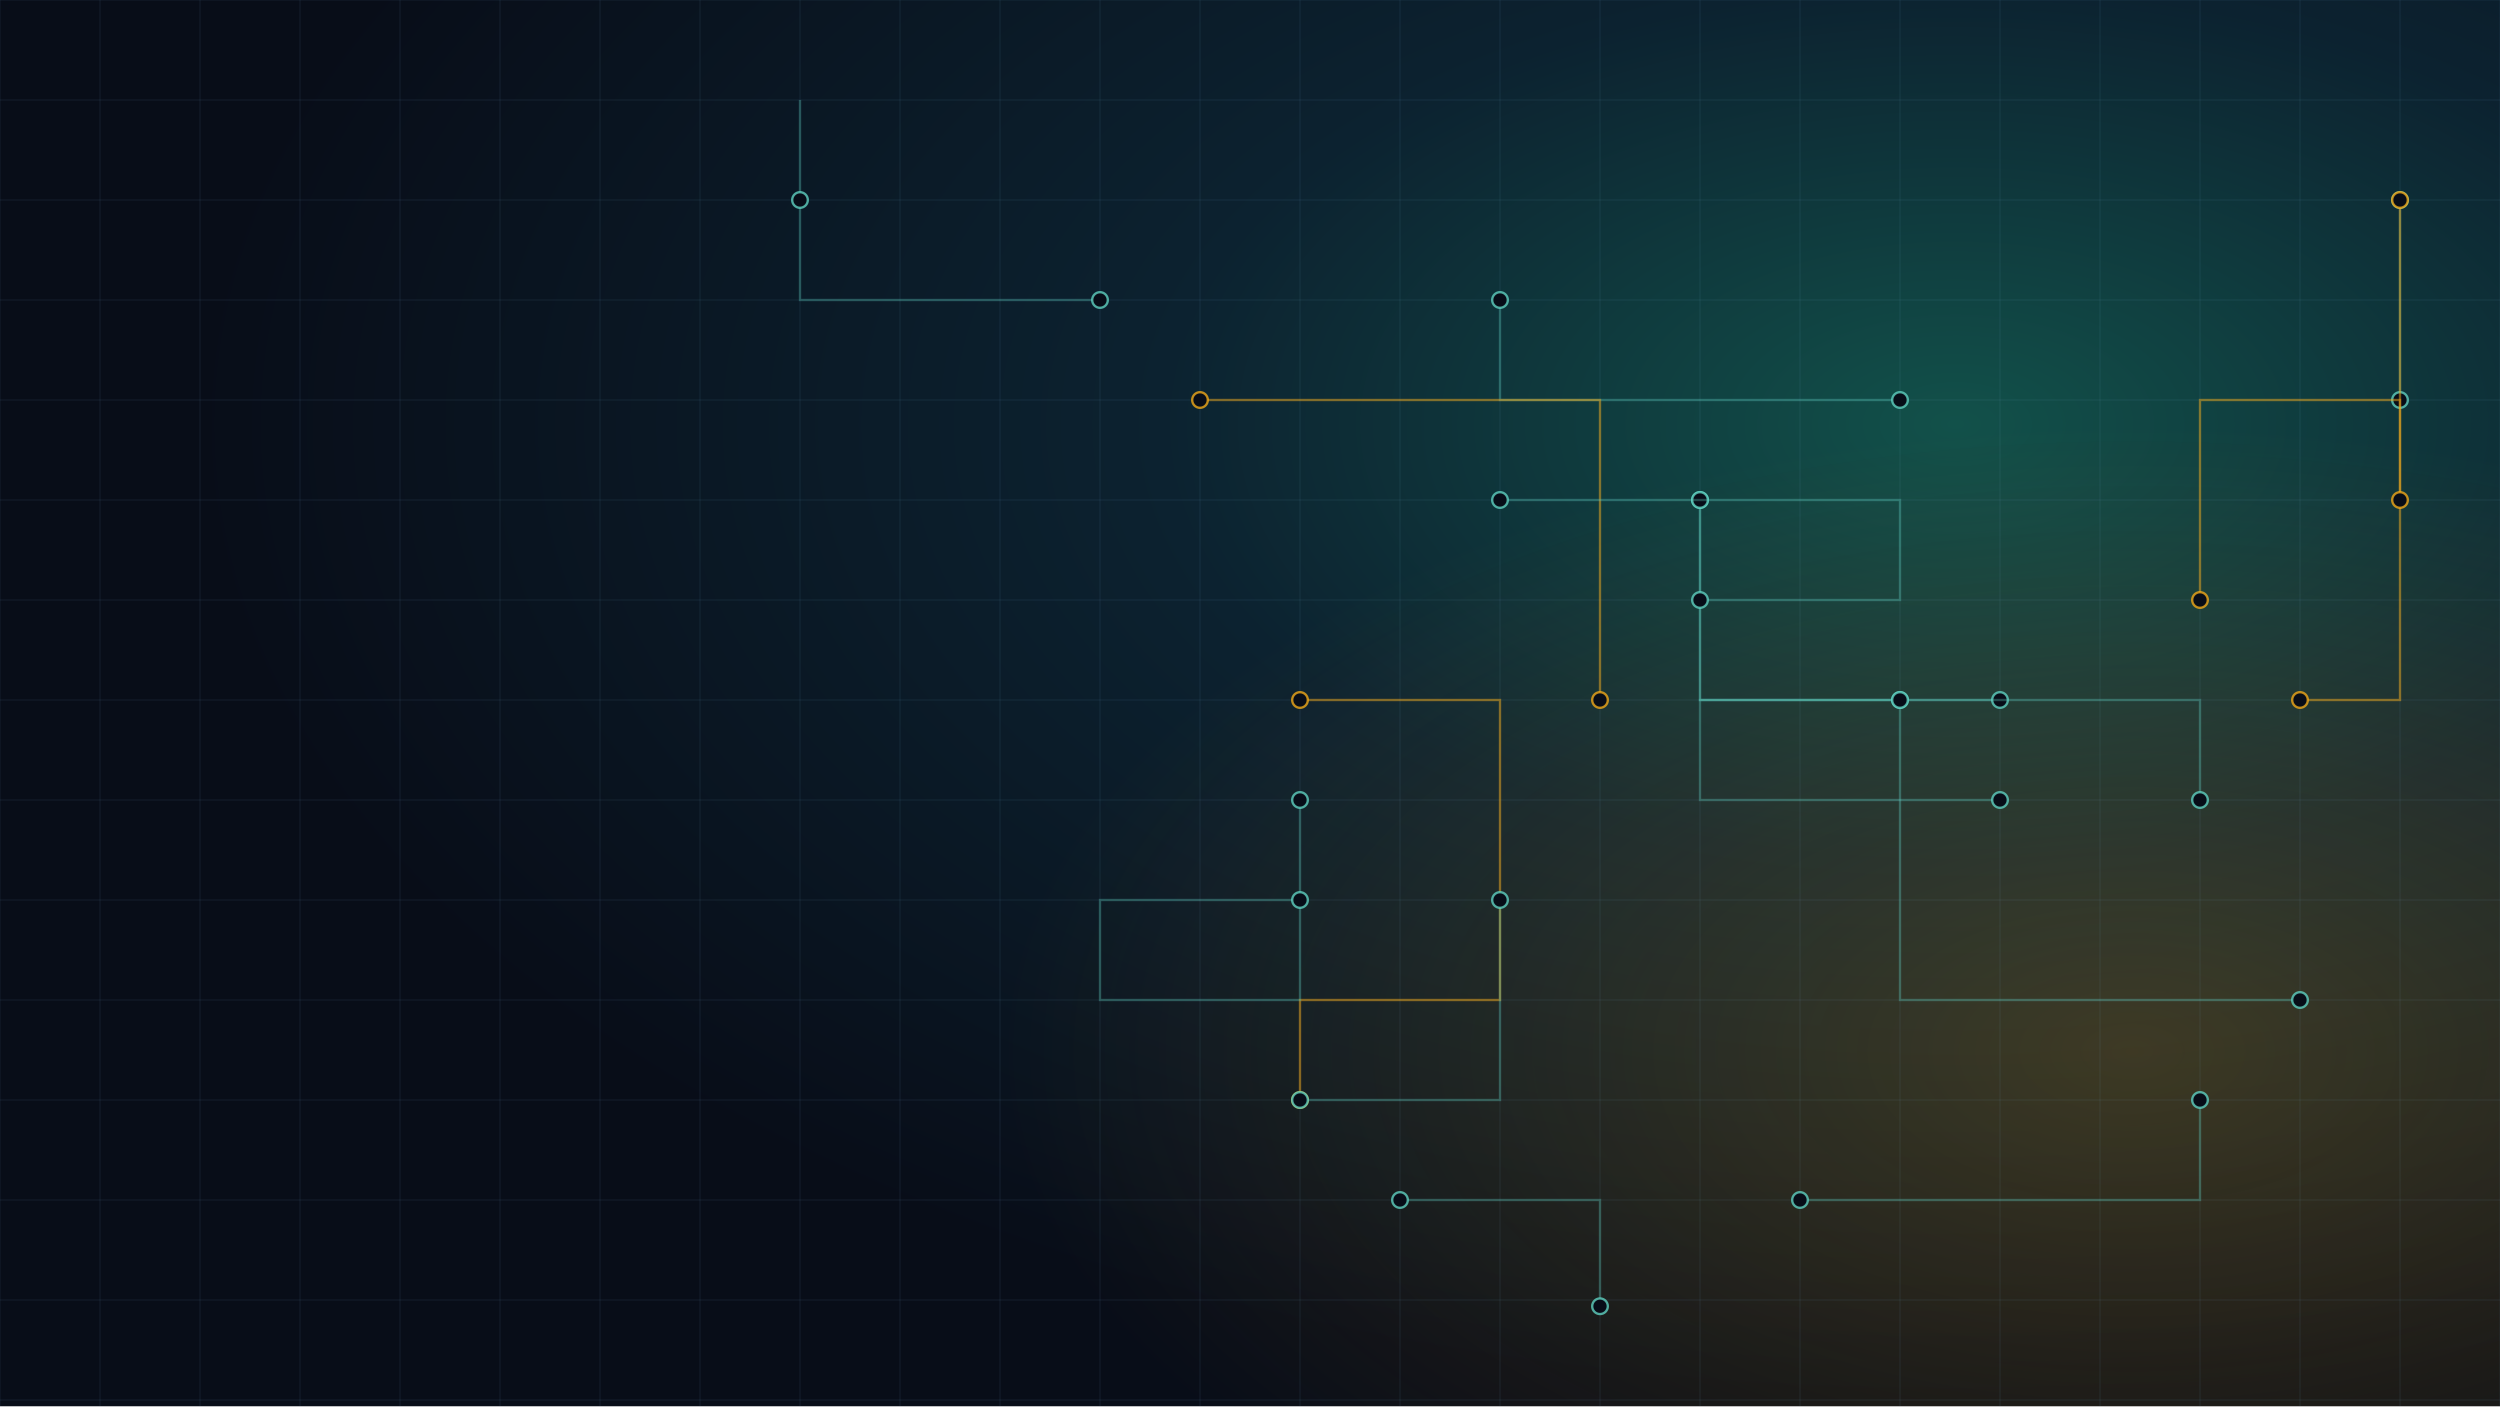
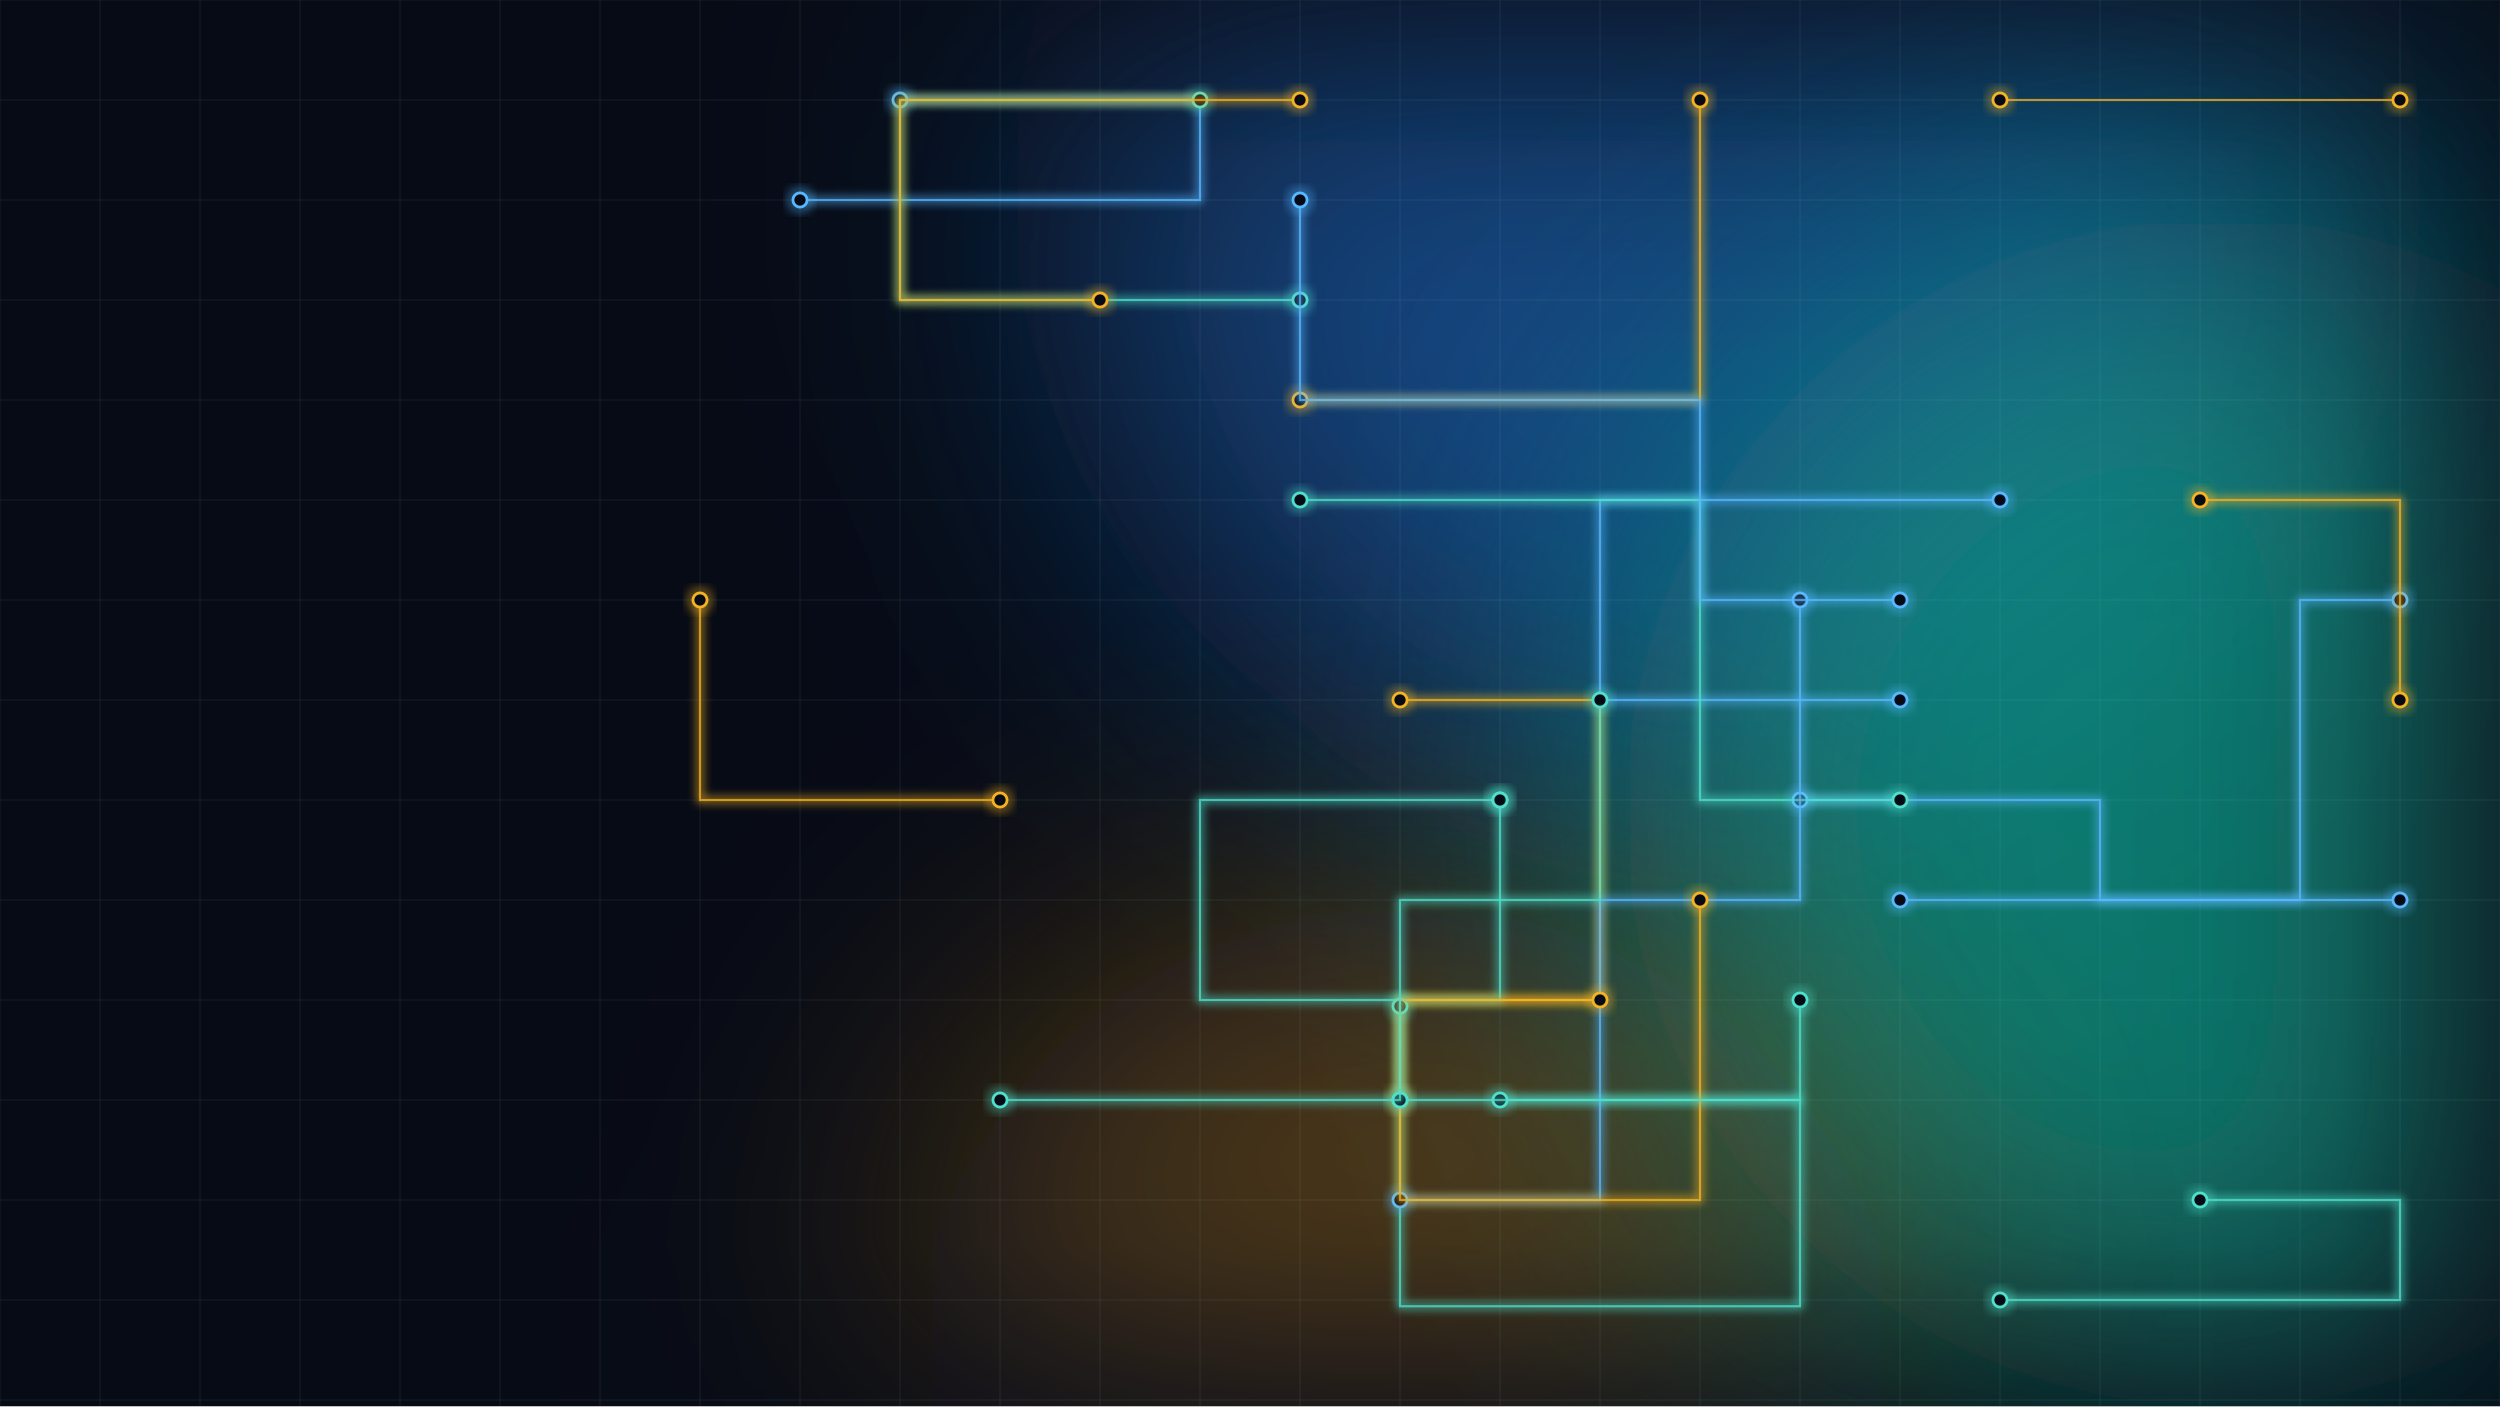
<svg xmlns="http://www.w3.org/2000/svg" viewBox="0 0 1600 900" preserveAspectRatio="xMidYMid slice">
  <defs>
-     <radialGradient id="g" cx="78%" cy="30%" r="70%">
-       <stop offset="0" stop-color="#12514a" />
-       <stop offset=".45" stop-color="#0c2230" />
-       <stop offset="1" stop-color="#080d18" />
-     </radialGradient>
-     <radialGradient id="a" cx="85%" cy="75%" r="45%">
-       <stop offset="0" stop-color="#f0a91a" stop-opacity=".22" />
-       <stop offset="1" stop-color="#f0a91a" stop-opacity="0" />
-     </radialGradient>
+     <filter id="b" x="-50%" y="-50%" width="200%" height="200%">
+       <feGaussianBlur stdDeviation="110" />
+     </filter>
+     <filter id="s">
+       <feGaussianBlur stdDeviation="3" />
+     </filter>
  </defs>
-   <rect width="1600" height="900" fill="url(#g)" />
-   <rect width="1600" height="900" fill="url(#a)" />
-   <path d="M0 0V900" stroke="#7fb8c9" stroke-opacity=".07" />
-   <path d="M64 0V900" stroke="#7fb8c9" stroke-opacity=".07" />
-   <path d="M128 0V900" stroke="#7fb8c9" stroke-opacity=".07" />
-   <path d="M192 0V900" stroke="#7fb8c9" stroke-opacity=".07" />
-   <path d="M256 0V900" stroke="#7fb8c9" stroke-opacity=".07" />
-   <path d="M320 0V900" stroke="#7fb8c9" stroke-opacity=".07" />
-   <path d="M384 0V900" stroke="#7fb8c9" stroke-opacity=".07" />
-   <path d="M448 0V900" stroke="#7fb8c9" stroke-opacity=".07" />
-   <path d="M512 0V900" stroke="#7fb8c9" stroke-opacity=".07" />
-   <path d="M576 0V900" stroke="#7fb8c9" stroke-opacity=".07" />
-   <path d="M640 0V900" stroke="#7fb8c9" stroke-opacity=".07" />
-   <path d="M704 0V900" stroke="#7fb8c9" stroke-opacity=".07" />
-   <path d="M768 0V900" stroke="#7fb8c9" stroke-opacity=".07" />
-   <path d="M832 0V900" stroke="#7fb8c9" stroke-opacity=".07" />
-   <path d="M896 0V900" stroke="#7fb8c9" stroke-opacity=".07" />
-   <path d="M960 0V900" stroke="#7fb8c9" stroke-opacity=".07" />
-   <path d="M1024 0V900" stroke="#7fb8c9" stroke-opacity=".07" />
-   <path d="M1088 0V900" stroke="#7fb8c9" stroke-opacity=".07" />
-   <path d="M1152 0V900" stroke="#7fb8c9" stroke-opacity=".07" />
-   <path d="M1216 0V900" stroke="#7fb8c9" stroke-opacity=".07" />
-   <path d="M1280 0V900" stroke="#7fb8c9" stroke-opacity=".07" />
-   <path d="M1344 0V900" stroke="#7fb8c9" stroke-opacity=".07" />
-   <path d="M1408 0V900" stroke="#7fb8c9" stroke-opacity=".07" />
-   <path d="M1472 0V900" stroke="#7fb8c9" stroke-opacity=".07" />
-   <path d="M1536 0V900" stroke="#7fb8c9" stroke-opacity=".07" />
-   <path d="M1600 0V900" stroke="#7fb8c9" stroke-opacity=".07" />
-   <path d="M0 0H1600" stroke="#7fb8c9" stroke-opacity=".07" />
-   <path d="M0 64H1600" stroke="#7fb8c9" stroke-opacity=".07" />
-   <path d="M0 128H1600" stroke="#7fb8c9" stroke-opacity=".07" />
-   <path d="M0 192H1600" stroke="#7fb8c9" stroke-opacity=".07" />
-   <path d="M0 256H1600" stroke="#7fb8c9" stroke-opacity=".07" />
-   <path d="M0 320H1600" stroke="#7fb8c9" stroke-opacity=".07" />
-   <path d="M0 384H1600" stroke="#7fb8c9" stroke-opacity=".07" />
-   <path d="M0 448H1600" stroke="#7fb8c9" stroke-opacity=".07" />
-   <path d="M0 512H1600" stroke="#7fb8c9" stroke-opacity=".07" />
-   <path d="M0 576H1600" stroke="#7fb8c9" stroke-opacity=".07" />
-   <path d="M0 640H1600" stroke="#7fb8c9" stroke-opacity=".07" />
-   <path d="M0 704H1600" stroke="#7fb8c9" stroke-opacity=".07" />
-   <path d="M0 768H1600" stroke="#7fb8c9" stroke-opacity=".07" />
-   <path d="M0 832H1600" stroke="#7fb8c9" stroke-opacity=".07" />
-   <path d="M0 896H1600" stroke="#7fb8c9" stroke-opacity=".07" />
-   <path d="M832 448 L960 448 L960 640 L832 640 L832 704" fill="none" stroke="#f0a91a" stroke-opacity="0.5" stroke-width="1.5" />
-   <circle cx="832" cy="448" r="5" fill="#080d18" stroke="#f0a91a" stroke-opacity=".8" stroke-width="1.5" />
-   <circle cx="832" cy="704" r="5" fill="#080d18" stroke="#f0a91a" stroke-opacity=".8" stroke-width="1.5" />
-   <path d="M1536 256 L1536 256 L1536 128 L1536 128" fill="none" stroke="#5fd0c0" stroke-opacity="0.32" stroke-width="1.5" />
-   <circle cx="1536" cy="256" r="5" fill="#080d18" stroke="#5fd0c0" stroke-opacity=".8" stroke-width="1.5" />
-   <circle cx="1536" cy="128" r="5" fill="#080d18" stroke="#5fd0c0" stroke-opacity=".8" stroke-width="1.5" />
-   <path d="M1216 256 L960 256 L960 192" fill="none" stroke="#5fd0c0" stroke-opacity="0.32" stroke-width="1.5" />
-   <circle cx="1216" cy="256" r="5" fill="#080d18" stroke="#5fd0c0" stroke-opacity=".8" stroke-width="1.5" />
-   <circle cx="960" cy="192" r="5" fill="#080d18" stroke="#5fd0c0" stroke-opacity=".8" stroke-width="1.5" />
-   <path d="M1280 448 L1088 448 L1088 320" fill="none" stroke="#5fd0c0" stroke-opacity="0.32" stroke-width="1.5" />
-   <circle cx="1280" cy="448" r="5" fill="#080d18" stroke="#5fd0c0" stroke-opacity=".8" stroke-width="1.5" />
-   <circle cx="1088" cy="320" r="5" fill="#080d18" stroke="#5fd0c0" stroke-opacity=".8" stroke-width="1.5" />
-   <path d="M896 768 L1024 768 L1024 836" fill="none" stroke="#5fd0c0" stroke-opacity="0.32" stroke-width="1.5" />
-   <circle cx="896" cy="768" r="5" fill="#080d18" stroke="#5fd0c0" stroke-opacity=".8" stroke-width="1.5" />
-   <circle cx="1024" cy="836" r="5" fill="#080d18" stroke="#5fd0c0" stroke-opacity=".8" stroke-width="1.5" />
-   <path d="M1472 448 L1536 448 L1536 256 L1408 256 L1408 384" fill="none" stroke="#f0a91a" stroke-opacity="0.5" stroke-width="1.5" />
-   <circle cx="1472" cy="448" r="5" fill="#080d18" stroke="#f0a91a" stroke-opacity=".8" stroke-width="1.5" />
-   <circle cx="1408" cy="384" r="5" fill="#080d18" stroke="#f0a91a" stroke-opacity=".8" stroke-width="1.5" />
-   <path d="M1152 768 L1408 768 L1408 704" fill="none" stroke="#5fd0c0" stroke-opacity="0.32" stroke-width="1.5" />
-   <circle cx="1152" cy="768" r="5" fill="#080d18" stroke="#5fd0c0" stroke-opacity=".8" stroke-width="1.5" />
-   <circle cx="1408" cy="704" r="5" fill="#080d18" stroke="#5fd0c0" stroke-opacity=".8" stroke-width="1.5" />
-   <path d="M704 192 L512 192 L512 64 L512 64 L512 128" fill="none" stroke="#5fd0c0" stroke-opacity="0.32" stroke-width="1.5" />
-   <circle cx="704" cy="192" r="5" fill="#080d18" stroke="#5fd0c0" stroke-opacity=".8" stroke-width="1.5" />
-   <circle cx="512" cy="128" r="5" fill="#080d18" stroke="#5fd0c0" stroke-opacity=".8" stroke-width="1.5" />
-   <path d="M832 576 L704 576 L704 640 L832 640 L832 512" fill="none" stroke="#5fd0c0" stroke-opacity="0.32" stroke-width="1.5" />
-   <circle cx="832" cy="576" r="5" fill="#080d18" stroke="#5fd0c0" stroke-opacity=".8" stroke-width="1.5" />
-   <circle cx="832" cy="512" r="5" fill="#080d18" stroke="#5fd0c0" stroke-opacity=".8" stroke-width="1.5" />
-   <path d="M832 704 L960 704 L960 576" fill="none" stroke="#5fd0c0" stroke-opacity="0.32" stroke-width="1.5" />
-   <circle cx="832" cy="704" r="5" fill="#080d18" stroke="#5fd0c0" stroke-opacity=".8" stroke-width="1.5" />
-   <circle cx="960" cy="576" r="5" fill="#080d18" stroke="#5fd0c0" stroke-opacity=".8" stroke-width="1.5" />
-   <path d="M768 256 L1024 256 L1024 448" fill="none" stroke="#f0a91a" stroke-opacity="0.5" stroke-width="1.5" />
-   <circle cx="768" cy="256" r="5" fill="#080d18" stroke="#f0a91a" stroke-opacity=".8" stroke-width="1.5" />
-   <circle cx="1024" cy="448" r="5" fill="#080d18" stroke="#f0a91a" stroke-opacity=".8" stroke-width="1.5" />
-   <path d="M1472 640 L1216 640 L1216 448 L1408 448 L1408 512" fill="none" stroke="#5fd0c0" stroke-opacity="0.32" stroke-width="1.5" />
-   <circle cx="1472" cy="640" r="5" fill="#080d18" stroke="#5fd0c0" stroke-opacity=".8" stroke-width="1.5" />
-   <circle cx="1408" cy="512" r="5" fill="#080d18" stroke="#5fd0c0" stroke-opacity=".8" stroke-width="1.5" />
-   <path d="M1216 448 L1088 448 L1088 320" fill="none" stroke="#5fd0c0" stroke-opacity="0.32" stroke-width="1.5" />
-   <circle cx="1216" cy="448" r="5" fill="#080d18" stroke="#5fd0c0" stroke-opacity=".8" stroke-width="1.5" />
-   <circle cx="1088" cy="320" r="5" fill="#080d18" stroke="#5fd0c0" stroke-opacity=".8" stroke-width="1.5" />
-   <path d="M1216 448 L1088 448 L1088 512 L1280 512" fill="none" stroke="#5fd0c0" stroke-opacity="0.32" stroke-width="1.5" />
-   <circle cx="1216" cy="448" r="5" fill="#080d18" stroke="#5fd0c0" stroke-opacity=".8" stroke-width="1.5" />
-   <circle cx="1280" cy="512" r="5" fill="#080d18" stroke="#5fd0c0" stroke-opacity=".8" stroke-width="1.5" />
-   <path d="M1088 384 L1216 384 L1216 320 L960 320" fill="none" stroke="#5fd0c0" stroke-opacity="0.32" stroke-width="1.5" />
-   <circle cx="1088" cy="384" r="5" fill="#080d18" stroke="#5fd0c0" stroke-opacity=".8" stroke-width="1.5" />
-   <circle cx="960" cy="320" r="5" fill="#080d18" stroke="#5fd0c0" stroke-opacity=".8" stroke-width="1.5" />
-   <path d="M1536 128 L1536 128 L1536 320" fill="none" stroke="#f0a91a" stroke-opacity="0.5" stroke-width="1.5" />
-   <circle cx="1536" cy="128" r="5" fill="#080d18" stroke="#f0a91a" stroke-opacity=".8" stroke-width="1.5" />
-   <circle cx="1536" cy="320" r="5" fill="#080d18" stroke="#f0a91a" stroke-opacity=".8" stroke-width="1.5" />
+   <rect width="1600" height="900" fill="#070b16" />
+   <circle cx="1100" cy="120" r="400" fill="#2a8cff" fill-opacity="0.45" filter="url(#b)" />
+   <circle cx="1420" cy="520" r="380" fill="#0f9a86" fill-opacity="0.75" filter="url(#b)" />
+   <circle cx="900" cy="900" r="320" fill="#f5a81a" fill-opacity="0.32" filter="url(#b)" />
+   <path d="M0 0V900" stroke="#9fd8e6" stroke-opacity=".06" />
+   <path d="M64 0V900" stroke="#9fd8e6" stroke-opacity=".06" />
+   <path d="M128 0V900" stroke="#9fd8e6" stroke-opacity=".06" />
+   <path d="M192 0V900" stroke="#9fd8e6" stroke-opacity=".06" />
+   <path d="M256 0V900" stroke="#9fd8e6" stroke-opacity=".06" />
+   <path d="M320 0V900" stroke="#9fd8e6" stroke-opacity=".06" />
+   <path d="M384 0V900" stroke="#9fd8e6" stroke-opacity=".06" />
+   <path d="M448 0V900" stroke="#9fd8e6" stroke-opacity=".06" />
+   <path d="M512 0V900" stroke="#9fd8e6" stroke-opacity=".06" />
+   <path d="M576 0V900" stroke="#9fd8e6" stroke-opacity=".06" />
+   <path d="M640 0V900" stroke="#9fd8e6" stroke-opacity=".06" />
+   <path d="M704 0V900" stroke="#9fd8e6" stroke-opacity=".06" />
+   <path d="M768 0V900" stroke="#9fd8e6" stroke-opacity=".06" />
+   <path d="M832 0V900" stroke="#9fd8e6" stroke-opacity=".06" />
+   <path d="M896 0V900" stroke="#9fd8e6" stroke-opacity=".06" />
+   <path d="M960 0V900" stroke="#9fd8e6" stroke-opacity=".06" />
+   <path d="M1024 0V900" stroke="#9fd8e6" stroke-opacity=".06" />
+   <path d="M1088 0V900" stroke="#9fd8e6" stroke-opacity=".06" />
+   <path d="M1152 0V900" stroke="#9fd8e6" stroke-opacity=".06" />
+   <path d="M1216 0V900" stroke="#9fd8e6" stroke-opacity=".06" />
+   <path d="M1280 0V900" stroke="#9fd8e6" stroke-opacity=".06" />
+   <path d="M1344 0V900" stroke="#9fd8e6" stroke-opacity=".06" />
+   <path d="M1408 0V900" stroke="#9fd8e6" stroke-opacity=".06" />
+   <path d="M1472 0V900" stroke="#9fd8e6" stroke-opacity=".06" />
+   <path d="M1536 0V900" stroke="#9fd8e6" stroke-opacity=".06" />
+   <path d="M1600 0V900" stroke="#9fd8e6" stroke-opacity=".06" />
+   <path d="M0 0H1600" stroke="#9fd8e6" stroke-opacity=".06" />
+   <path d="M0 64H1600" stroke="#9fd8e6" stroke-opacity=".06" />
+   <path d="M0 128H1600" stroke="#9fd8e6" stroke-opacity=".06" />
+   <path d="M0 192H1600" stroke="#9fd8e6" stroke-opacity=".06" />
+   <path d="M0 256H1600" stroke="#9fd8e6" stroke-opacity=".06" />
+   <path d="M0 320H1600" stroke="#9fd8e6" stroke-opacity=".06" />
+   <path d="M0 384H1600" stroke="#9fd8e6" stroke-opacity=".06" />
+   <path d="M0 448H1600" stroke="#9fd8e6" stroke-opacity=".06" />
+   <path d="M0 512H1600" stroke="#9fd8e6" stroke-opacity=".06" />
+   <path d="M0 576H1600" stroke="#9fd8e6" stroke-opacity=".06" />
+   <path d="M0 640H1600" stroke="#9fd8e6" stroke-opacity=".06" />
+   <path d="M0 704H1600" stroke="#9fd8e6" stroke-opacity=".06" />
+   <path d="M0 768H1600" stroke="#9fd8e6" stroke-opacity=".06" />
+   <path d="M0 832H1600" stroke="#9fd8e6" stroke-opacity=".06" />
+   <path d="M0 896H1600" stroke="#9fd8e6" stroke-opacity=".06" />
+   <path d="M896 448 L1024 448 L1024 640 L896 640 L896 704" fill="none" stroke="#f5b324" stroke-opacity=".9" stroke-width="3" filter="url(#s)" />
+   <path d="M896 448 L1024 448 L1024 640 L896 640 L896 704" fill="none" stroke="#f5b324" stroke-opacity=".75" stroke-width="1.4" />
+   <circle cx="896" cy="448" r="9" fill="#f5b324" fill-opacity=".35" filter="url(#s)" />
+   <circle cx="896" cy="448" r="4.5" fill="#070b16" stroke="#f5b324" stroke-width="1.8" />
+   <circle cx="896" cy="704" r="9" fill="#f5b324" fill-opacity=".35" filter="url(#s)" />
+   <circle cx="896" cy="704" r="4.5" fill="#070b16" stroke="#f5b324" stroke-width="1.8" />
+   <path d="M960 512 L768 512 L768 640 L960 640 L960 512" fill="none" stroke="#4fe0cc" stroke-opacity=".9" stroke-width="3" filter="url(#s)" />
+   <path d="M960 512 L768 512 L768 640 L960 640 L960 512" fill="none" stroke="#4fe0cc" stroke-opacity=".75" stroke-width="1.4" />
+   <circle cx="960" cy="512" r="9" fill="#4fe0cc" fill-opacity=".35" filter="url(#s)" />
+   <circle cx="960" cy="512" r="4.5" fill="#070b16" stroke="#4fe0cc" stroke-width="1.8" />
+   <circle cx="960" cy="512" r="9" fill="#4fe0cc" fill-opacity=".35" filter="url(#s)" />
+   <circle cx="960" cy="512" r="4.5" fill="#070b16" stroke="#4fe0cc" stroke-width="1.8" />
+   <path d="M576 64 L768 64 L768 128 L512 128" fill="none" stroke="#58b8ff" stroke-opacity=".9" stroke-width="3" filter="url(#s)" />
+   <path d="M576 64 L768 64 L768 128 L512 128" fill="none" stroke="#58b8ff" stroke-opacity=".75" stroke-width="1.4" />
+   <circle cx="576" cy="64" r="9" fill="#58b8ff" fill-opacity=".35" filter="url(#s)" />
+   <circle cx="576" cy="64" r="4.5" fill="#070b16" stroke="#58b8ff" stroke-width="1.8" />
+   <circle cx="512" cy="128" r="9" fill="#58b8ff" fill-opacity=".35" filter="url(#s)" />
+   <circle cx="512" cy="128" r="4.5" fill="#070b16" stroke="#58b8ff" stroke-width="1.8" />
+   <path d="M832 256 L1088 256 L1088 64" fill="none" stroke="#f5b324" stroke-opacity=".9" stroke-width="3" filter="url(#s)" />
+   <path d="M832 256 L1088 256 L1088 64" fill="none" stroke="#f5b324" stroke-opacity=".75" stroke-width="1.4" />
+   <circle cx="832" cy="256" r="9" fill="#f5b324" fill-opacity=".35" filter="url(#s)" />
+   <circle cx="832" cy="256" r="4.5" fill="#070b16" stroke="#f5b324" stroke-width="1.8" />
+   <circle cx="1088" cy="64" r="9" fill="#f5b324" fill-opacity=".35" filter="url(#s)" />
+   <circle cx="1088" cy="64" r="4.5" fill="#070b16" stroke="#f5b324" stroke-width="1.8" />
+   <path d="M1408 768 L1536 768 L1536 832 L1280 832" fill="none" stroke="#4fe0cc" stroke-opacity=".9" stroke-width="3" filter="url(#s)" />
+   <path d="M1408 768 L1536 768 L1536 832 L1280 832" fill="none" stroke="#4fe0cc" stroke-opacity=".75" stroke-width="1.4" />
+   <circle cx="1408" cy="768" r="9" fill="#4fe0cc" fill-opacity=".35" filter="url(#s)" />
+   <circle cx="1408" cy="768" r="4.5" fill="#070b16" stroke="#4fe0cc" stroke-width="1.8" />
+   <circle cx="1280" cy="832" r="9" fill="#4fe0cc" fill-opacity=".35" filter="url(#s)" />
+   <circle cx="1280" cy="832" r="4.5" fill="#070b16" stroke="#4fe0cc" stroke-width="1.8" />
+   <path d="M1216 576 L1472 576 L1472 384 L1536 384" fill="none" stroke="#58b8ff" stroke-opacity=".9" stroke-width="3" filter="url(#s)" />
+   <path d="M1216 576 L1472 576 L1472 384 L1536 384" fill="none" stroke="#58b8ff" stroke-opacity=".75" stroke-width="1.4" />
+   <circle cx="1216" cy="576" r="9" fill="#58b8ff" fill-opacity=".35" filter="url(#s)" />
+   <circle cx="1216" cy="576" r="4.5" fill="#070b16" stroke="#58b8ff" stroke-width="1.8" />
+   <circle cx="1536" cy="384" r="9" fill="#58b8ff" fill-opacity=".35" filter="url(#s)" />
+   <circle cx="1536" cy="384" r="4.5" fill="#070b16" stroke="#58b8ff" stroke-width="1.8" />
+   <path d="M1280 64 L1536 64 L1536 64" fill="none" stroke="#f5b324" stroke-opacity=".9" stroke-width="3" filter="url(#s)" />
+   <path d="M1280 64 L1536 64 L1536 64" fill="none" stroke="#f5b324" stroke-opacity=".75" stroke-width="1.4" />
+   <circle cx="1280" cy="64" r="9" fill="#f5b324" fill-opacity=".35" filter="url(#s)" />
+   <circle cx="1280" cy="64" r="4.5" fill="#070b16" stroke="#f5b324" stroke-width="1.8" />
+   <circle cx="1536" cy="64" r="9" fill="#f5b324" fill-opacity=".35" filter="url(#s)" />
+   <circle cx="1536" cy="64" r="4.5" fill="#070b16" stroke="#f5b324" stroke-width="1.8" />
+   <path d="M768 64 L576 64 L576 192 L832 192" fill="none" stroke="#4fe0cc" stroke-opacity=".9" stroke-width="3" filter="url(#s)" />
+   <path d="M768 64 L576 64 L576 192 L832 192" fill="none" stroke="#4fe0cc" stroke-opacity=".75" stroke-width="1.4" />
+   <circle cx="768" cy="64" r="9" fill="#4fe0cc" fill-opacity=".35" filter="url(#s)" />
+   <circle cx="768" cy="64" r="4.5" fill="#070b16" stroke="#4fe0cc" stroke-width="1.8" />
+   <circle cx="832" cy="192" r="9" fill="#4fe0cc" fill-opacity=".35" filter="url(#s)" />
+   <circle cx="832" cy="192" r="4.5" fill="#070b16" stroke="#4fe0cc" stroke-width="1.8" />
+   <path d="M1216 448 L1024 448 L1024 320 L1280 320" fill="none" stroke="#58b8ff" stroke-opacity=".9" stroke-width="3" filter="url(#s)" />
+   <path d="M1216 448 L1024 448 L1024 320 L1280 320" fill="none" stroke="#58b8ff" stroke-opacity=".75" stroke-width="1.4" />
+   <circle cx="1216" cy="448" r="9" fill="#58b8ff" fill-opacity=".35" filter="url(#s)" />
+   <circle cx="1216" cy="448" r="4.5" fill="#070b16" stroke="#58b8ff" stroke-width="1.8" />
+   <circle cx="1280" cy="320" r="9" fill="#58b8ff" fill-opacity=".35" filter="url(#s)" />
+   <circle cx="1280" cy="320" r="4.5" fill="#070b16" stroke="#58b8ff" stroke-width="1.8" />
+   <path d="M640 512 L448 512 L448 384" fill="none" stroke="#f5b324" stroke-opacity=".9" stroke-width="3" filter="url(#s)" />
+   <path d="M640 512 L448 512 L448 384" fill="none" stroke="#f5b324" stroke-opacity=".75" stroke-width="1.4" />
+   <circle cx="640" cy="512" r="9" fill="#f5b324" fill-opacity=".35" filter="url(#s)" />
+   <circle cx="640" cy="512" r="4.5" fill="#070b16" stroke="#f5b324" stroke-width="1.8" />
+   <circle cx="448" cy="384" r="9" fill="#f5b324" fill-opacity=".35" filter="url(#s)" />
+   <circle cx="448" cy="384" r="4.5" fill="#070b16" stroke="#f5b324" stroke-width="1.8" />
+   <path d="M960 704 L1152 704 L1152 836 L896 836 L896 644" fill="none" stroke="#4fe0cc" stroke-opacity=".9" stroke-width="3" filter="url(#s)" />
+   <path d="M960 704 L1152 704 L1152 836 L896 836 L896 644" fill="none" stroke="#4fe0cc" stroke-opacity=".75" stroke-width="1.4" />
+   <circle cx="960" cy="704" r="9" fill="#4fe0cc" fill-opacity=".35" filter="url(#s)" />
+   <circle cx="960" cy="704" r="4.5" fill="#070b16" stroke="#4fe0cc" stroke-width="1.8" />
+   <circle cx="896" cy="644" r="9" fill="#4fe0cc" fill-opacity=".35" filter="url(#s)" />
+   <circle cx="896" cy="644" r="4.5" fill="#070b16" stroke="#4fe0cc" stroke-width="1.8" />
+   <path d="M1536 576 L1344 576 L1344 512 L1152 512" fill="none" stroke="#58b8ff" stroke-opacity=".9" stroke-width="3" filter="url(#s)" />
+   <path d="M1536 576 L1344 576 L1344 512 L1152 512" fill="none" stroke="#58b8ff" stroke-opacity=".75" stroke-width="1.4" />
+   <circle cx="1536" cy="576" r="9" fill="#58b8ff" fill-opacity=".35" filter="url(#s)" />
+   <circle cx="1536" cy="576" r="4.5" fill="#070b16" stroke="#58b8ff" stroke-width="1.8" />
+   <circle cx="1152" cy="512" r="9" fill="#58b8ff" fill-opacity=".35" filter="url(#s)" />
+   <circle cx="1152" cy="512" r="4.5" fill="#070b16" stroke="#58b8ff" stroke-width="1.8" />
+   <path d="M1408 320 L1536 320 L1536 448 L1536 448" fill="none" stroke="#f5b324" stroke-opacity=".9" stroke-width="3" filter="url(#s)" />
+   <path d="M1408 320 L1536 320 L1536 448 L1536 448" fill="none" stroke="#f5b324" stroke-opacity=".75" stroke-width="1.4" />
+   <circle cx="1408" cy="320" r="9" fill="#f5b324" fill-opacity=".35" filter="url(#s)" />
+   <circle cx="1408" cy="320" r="4.5" fill="#070b16" stroke="#f5b324" stroke-width="1.8" />
+   <circle cx="1536" cy="448" r="9" fill="#f5b324" fill-opacity=".35" filter="url(#s)" />
+   <circle cx="1536" cy="448" r="4.5" fill="#070b16" stroke="#f5b324" stroke-width="1.8" />
+   <path d="M1216 512 L1088 512 L1088 320 L832 320" fill="none" stroke="#4fe0cc" stroke-opacity=".9" stroke-width="3" filter="url(#s)" />
+   <path d="M1216 512 L1088 512 L1088 320 L832 320" fill="none" stroke="#4fe0cc" stroke-opacity=".75" stroke-width="1.4" />
+   <circle cx="1216" cy="512" r="9" fill="#4fe0cc" fill-opacity=".35" filter="url(#s)" />
+   <circle cx="1216" cy="512" r="4.5" fill="#070b16" stroke="#4fe0cc" stroke-width="1.8" />
+   <circle cx="832" cy="320" r="9" fill="#4fe0cc" fill-opacity=".35" filter="url(#s)" />
+   <circle cx="832" cy="320" r="4.5" fill="#070b16" stroke="#4fe0cc" stroke-width="1.8" />
+   <path d="M896 768 L1024 768 L1024 576 L1152 576 L1152 384" fill="none" stroke="#58b8ff" stroke-opacity=".9" stroke-width="3" filter="url(#s)" />
+   <path d="M896 768 L1024 768 L1024 576 L1152 576 L1152 384" fill="none" stroke="#58b8ff" stroke-opacity=".75" stroke-width="1.4" />
+   <circle cx="896" cy="768" r="9" fill="#58b8ff" fill-opacity=".35" filter="url(#s)" />
+   <circle cx="896" cy="768" r="4.5" fill="#070b16" stroke="#58b8ff" stroke-width="1.8" />
+   <circle cx="1152" cy="384" r="9" fill="#58b8ff" fill-opacity=".35" filter="url(#s)" />
+   <circle cx="1152" cy="384" r="4.5" fill="#070b16" stroke="#58b8ff" stroke-width="1.8" />
+   <path d="M1024 640 L896 640 L896 768 L1088 768 L1088 576" fill="none" stroke="#f5b324" stroke-opacity=".9" stroke-width="3" filter="url(#s)" />
+   <path d="M1024 640 L896 640 L896 768 L1088 768 L1088 576" fill="none" stroke="#f5b324" stroke-opacity=".75" stroke-width="1.4" />
+   <circle cx="1024" cy="640" r="9" fill="#f5b324" fill-opacity=".35" filter="url(#s)" />
+   <circle cx="1024" cy="640" r="4.5" fill="#070b16" stroke="#f5b324" stroke-width="1.8" />
+   <circle cx="1088" cy="576" r="9" fill="#f5b324" fill-opacity=".35" filter="url(#s)" />
+   <circle cx="1088" cy="576" r="4.5" fill="#070b16" stroke="#f5b324" stroke-width="1.8" />
+   <path d="M896 704 L1152 704 L1152 640" fill="none" stroke="#4fe0cc" stroke-opacity=".9" stroke-width="3" filter="url(#s)" />
+   <path d="M896 704 L1152 704 L1152 640" fill="none" stroke="#4fe0cc" stroke-opacity=".75" stroke-width="1.4" />
+   <circle cx="896" cy="704" r="9" fill="#4fe0cc" fill-opacity=".35" filter="url(#s)" />
+   <circle cx="896" cy="704" r="4.5" fill="#070b16" stroke="#4fe0cc" stroke-width="1.8" />
+   <circle cx="1152" cy="640" r="9" fill="#4fe0cc" fill-opacity=".35" filter="url(#s)" />
+   <circle cx="1152" cy="640" r="4.5" fill="#070b16" stroke="#4fe0cc" stroke-width="1.8" />
+   <path d="M1216 384 L1088 384 L1088 256 L832 256 L832 128" fill="none" stroke="#58b8ff" stroke-opacity=".9" stroke-width="3" filter="url(#s)" />
+   <path d="M1216 384 L1088 384 L1088 256 L832 256 L832 128" fill="none" stroke="#58b8ff" stroke-opacity=".75" stroke-width="1.4" />
+   <circle cx="1216" cy="384" r="9" fill="#58b8ff" fill-opacity=".35" filter="url(#s)" />
+   <circle cx="1216" cy="384" r="4.5" fill="#070b16" stroke="#58b8ff" stroke-width="1.8" />
+   <circle cx="832" cy="128" r="9" fill="#58b8ff" fill-opacity=".35" filter="url(#s)" />
+   <circle cx="832" cy="128" r="4.5" fill="#070b16" stroke="#58b8ff" stroke-width="1.8" />
+   <path d="M704 192 L576 192 L576 64 L832 64" fill="none" stroke="#f5b324" stroke-opacity=".9" stroke-width="3" filter="url(#s)" />
+   <path d="M704 192 L576 192 L576 64 L832 64" fill="none" stroke="#f5b324" stroke-opacity=".75" stroke-width="1.4" />
+   <circle cx="704" cy="192" r="9" fill="#f5b324" fill-opacity=".35" filter="url(#s)" />
+   <circle cx="704" cy="192" r="4.5" fill="#070b16" stroke="#f5b324" stroke-width="1.8" />
+   <circle cx="832" cy="64" r="9" fill="#f5b324" fill-opacity=".35" filter="url(#s)" />
+   <circle cx="832" cy="64" r="4.5" fill="#070b16" stroke="#f5b324" stroke-width="1.8" />
+   <path d="M640 704 L896 704 L896 576 L1024 576 L1024 448" fill="none" stroke="#4fe0cc" stroke-opacity=".9" stroke-width="3" filter="url(#s)" />
+   <path d="M640 704 L896 704 L896 576 L1024 576 L1024 448" fill="none" stroke="#4fe0cc" stroke-opacity=".75" stroke-width="1.4" />
+   <circle cx="640" cy="704" r="9" fill="#4fe0cc" fill-opacity=".35" filter="url(#s)" />
+   <circle cx="640" cy="704" r="4.5" fill="#070b16" stroke="#4fe0cc" stroke-width="1.8" />
+   <circle cx="1024" cy="448" r="9" fill="#4fe0cc" fill-opacity=".35" filter="url(#s)" />
+   <circle cx="1024" cy="448" r="4.5" fill="#070b16" stroke="#4fe0cc" stroke-width="1.8" />
</svg>
